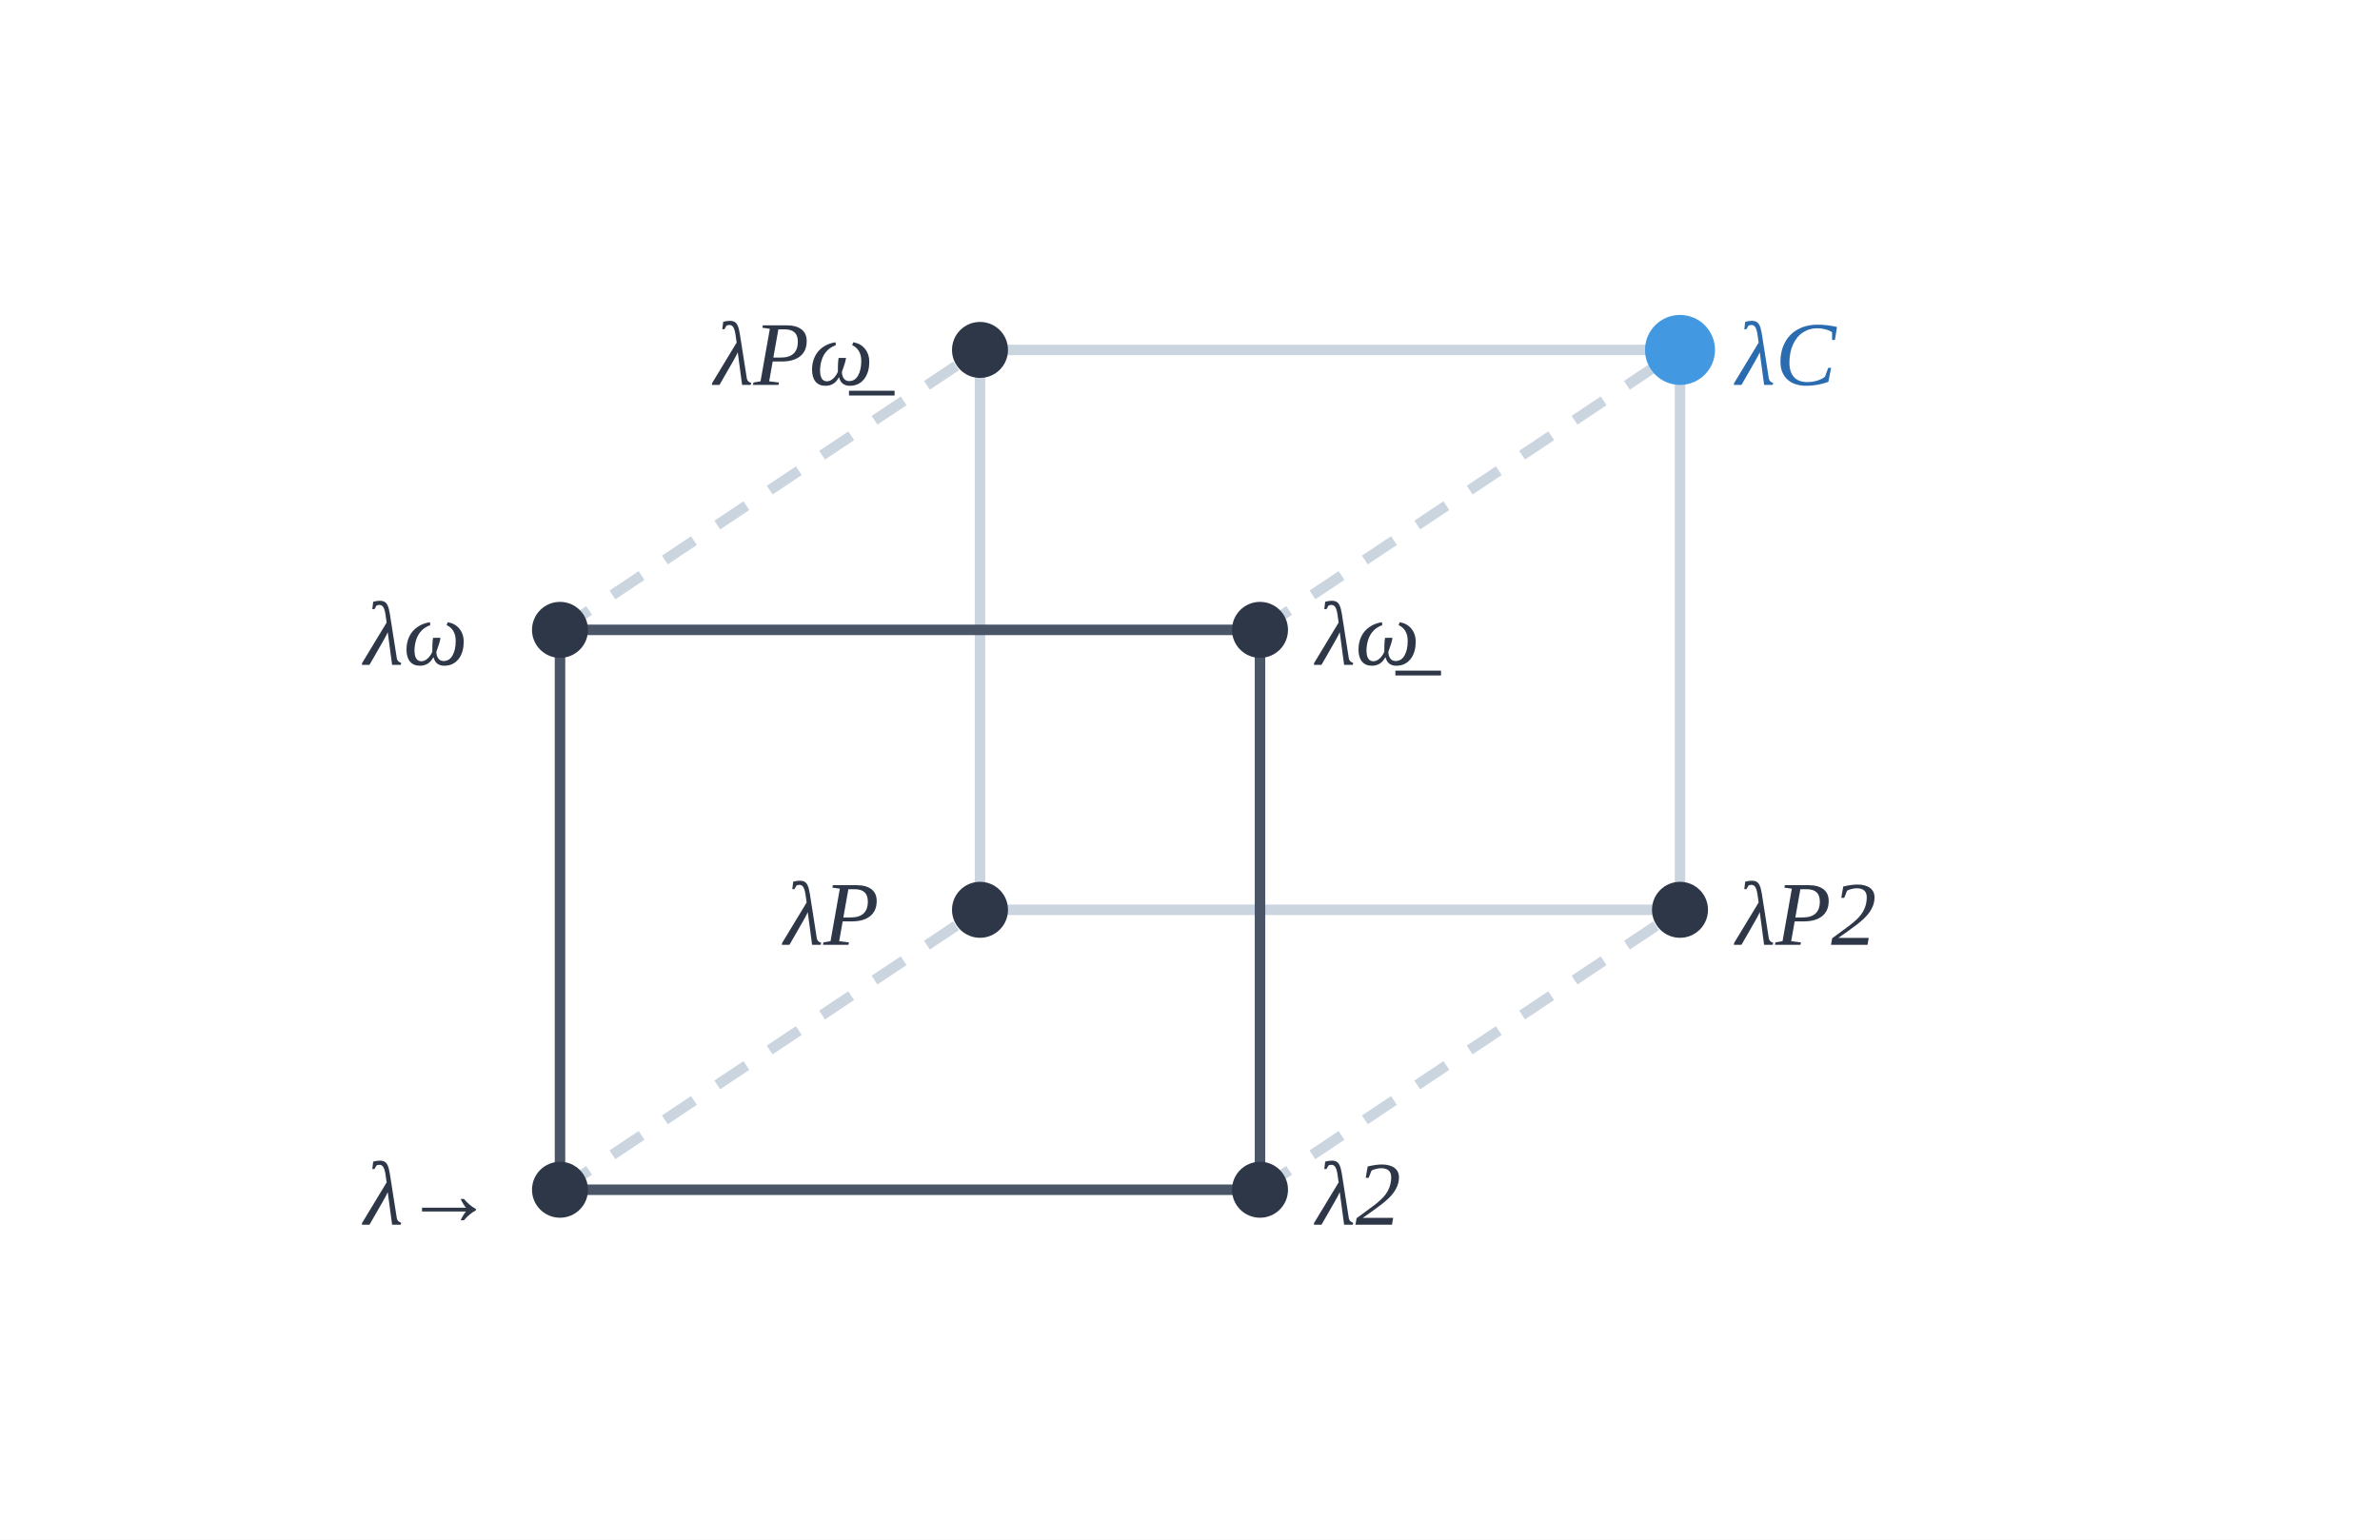
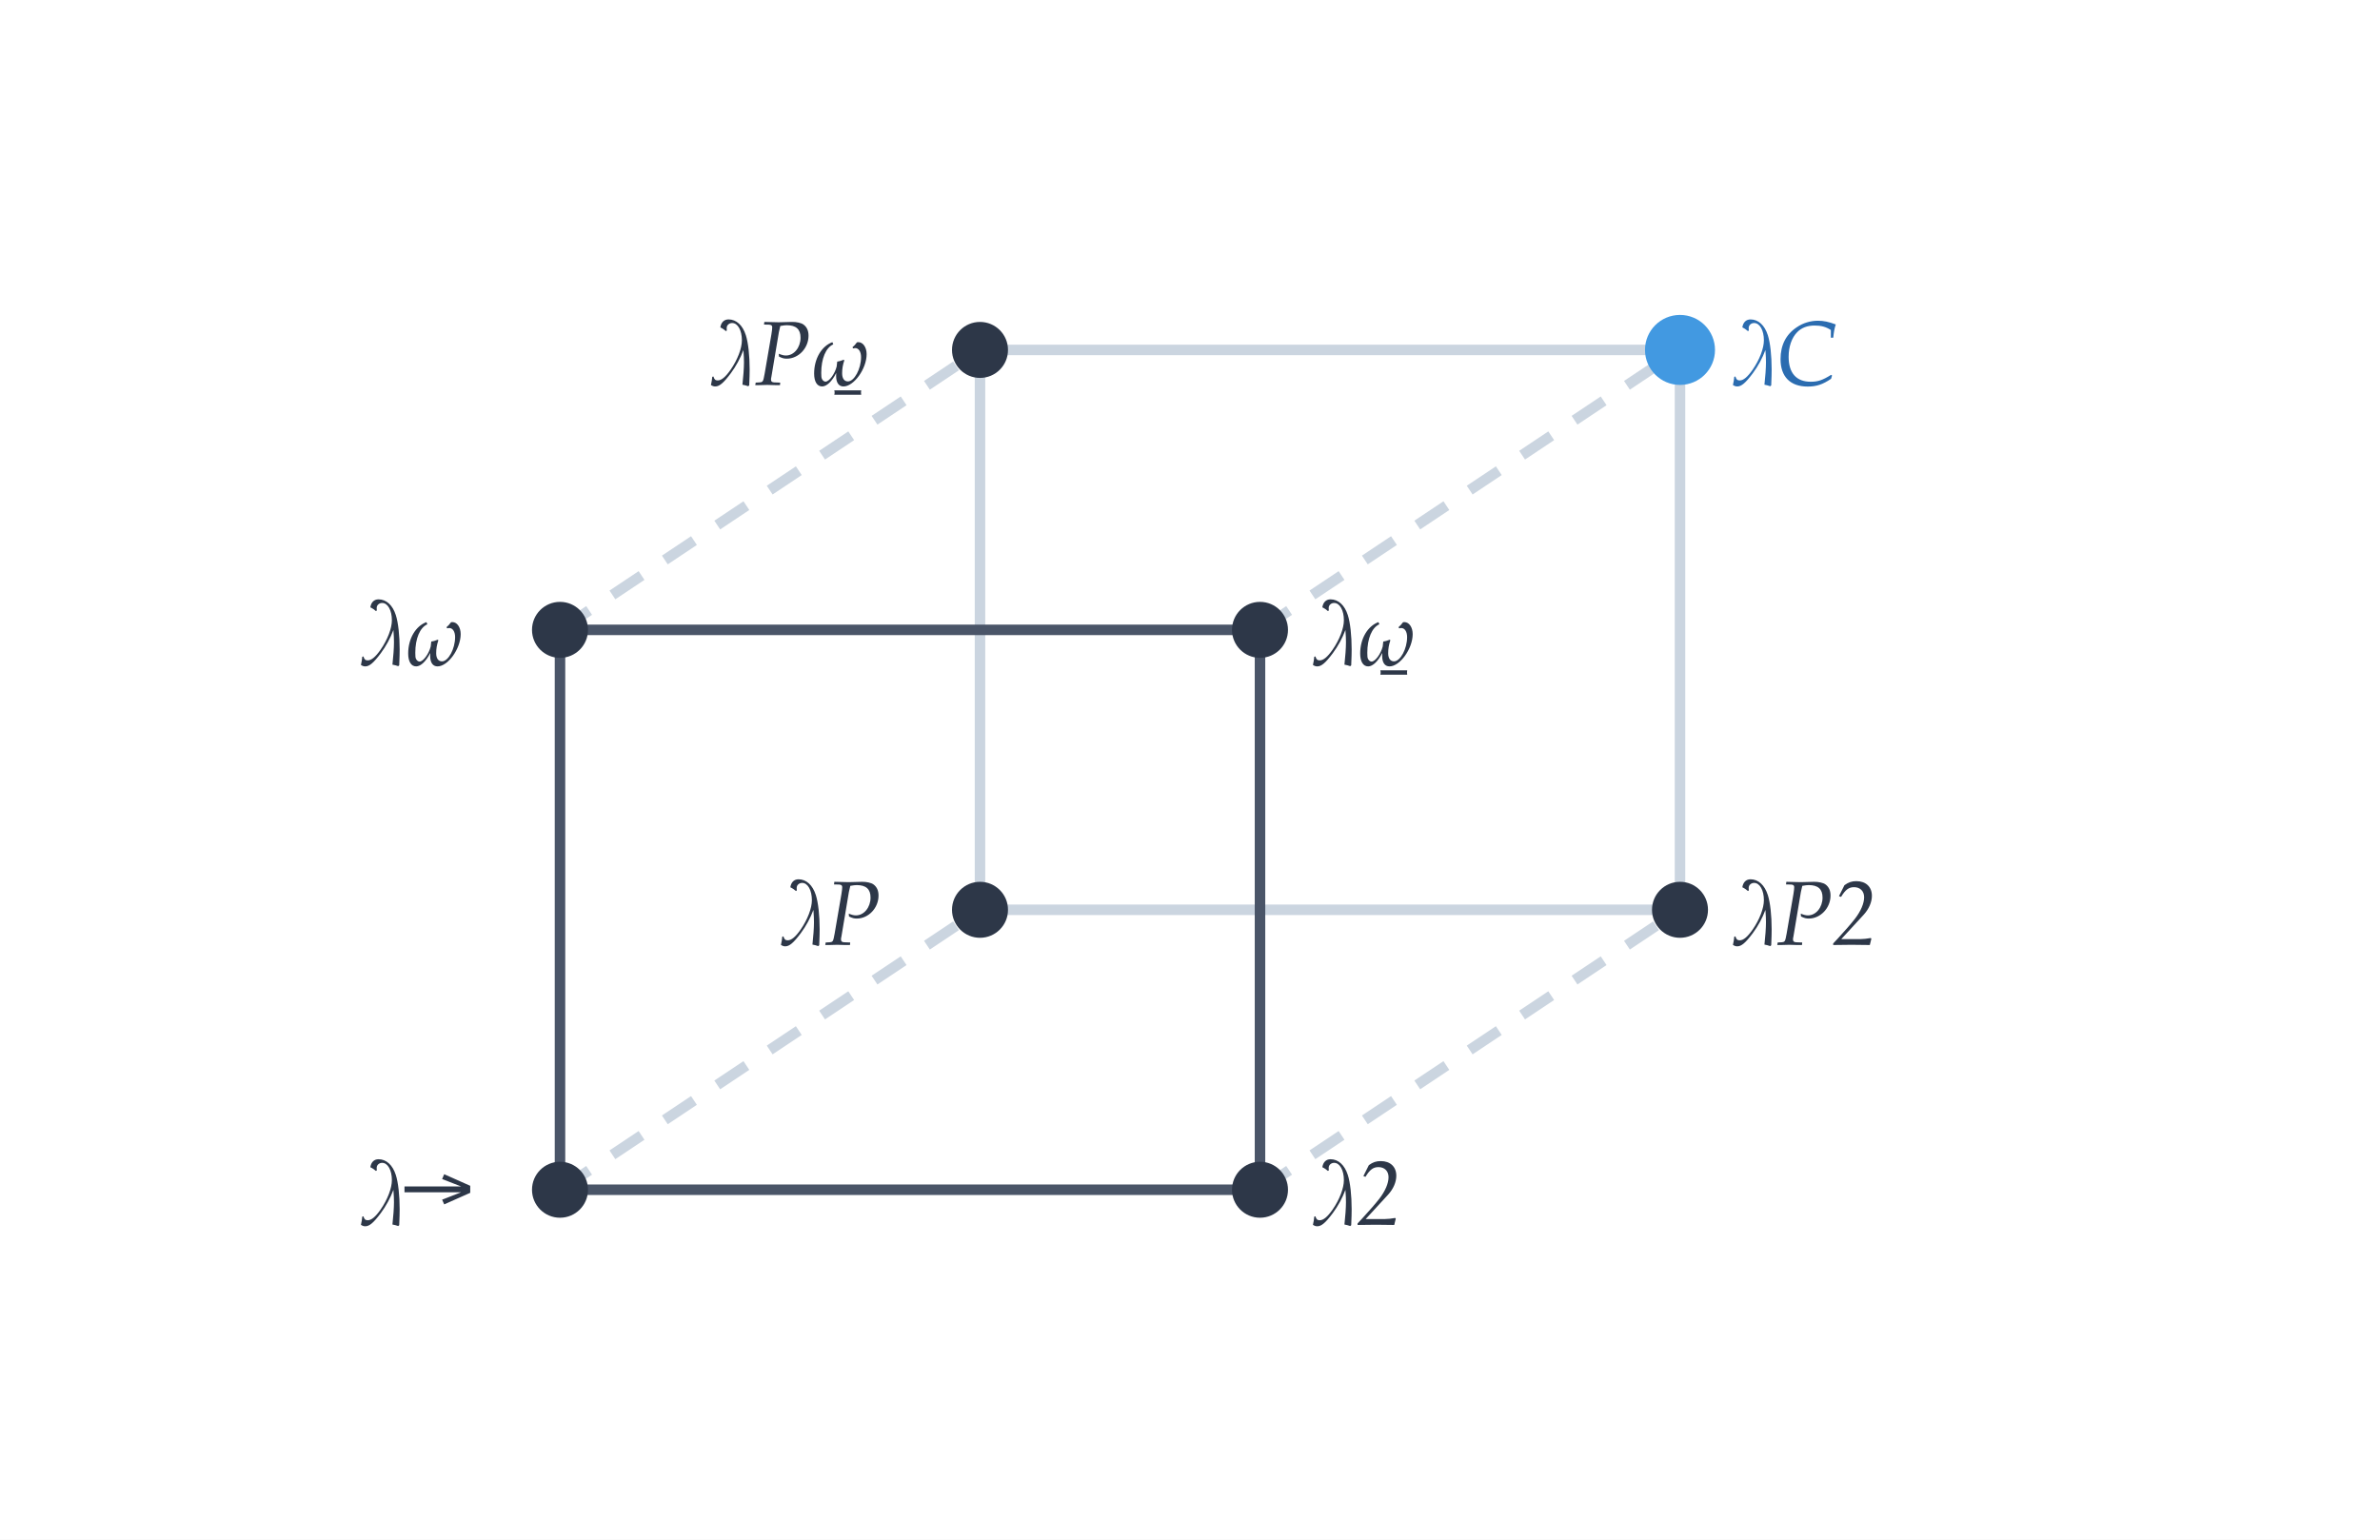
<svg xmlns="http://www.w3.org/2000/svg" width="340" height="220">
  <rect width="340" height="220" fill="white" />
  <line x1="140" y1="130" x2="240" y2="130" stroke="#cbd5e0" stroke-width="1.5" />
  <line x1="140" y1="130" x2="140" y2="50" stroke="#cbd5e0" stroke-width="1.5" />
  <line x1="240" y1="130" x2="240" y2="50" stroke="#cbd5e0" stroke-width="1.5" />
  <line x1="140" y1="50" x2="240" y2="50" stroke="#cbd5e0" stroke-width="1.5" />
  <line x1="80" y1="170" x2="140" y2="130" stroke="#cbd5e0" stroke-width="1.5" stroke-dasharray="5,4" />
  <line x1="180" y1="170" x2="240" y2="130" stroke="#cbd5e0" stroke-width="1.5" stroke-dasharray="5,4" />
  <line x1="80" y1="90" x2="140" y2="50" stroke="#cbd5e0" stroke-width="1.5" stroke-dasharray="5,4" />
  <line x1="180" y1="90" x2="240" y2="50" stroke="#cbd5e0" stroke-width="1.5" stroke-dasharray="5,4" />
  <line x1="80" y1="170" x2="180" y2="170" stroke="#4a5568" stroke-width="1.5" />
  <line x1="80" y1="170" x2="80" y2="90" stroke="#4a5568" stroke-width="1.5" />
  <line x1="180" y1="170" x2="180" y2="90" stroke="#4a5568" stroke-width="1.5" />
  <line x1="80" y1="90" x2="180" y2="90" stroke="#4a5568" stroke-width="1.5" />
  <circle cx="80" cy="170" r="4" fill="#2d3748" />
  <circle cx="180" cy="170" r="4" fill="#2d3748" />
  <circle cx="80" cy="90" r="4" fill="#2d3748" />
  <circle cx="180" cy="90" r="4" fill="#2d3748" />
  <circle cx="140" cy="130" r="4" fill="#2d3748" />
  <circle cx="240" cy="130" r="4" fill="#2d3748" />
  <circle cx="140" cy="50" r="4" fill="#2d3748" />
  <circle cx="240" cy="50" r="5" fill="#4299e1" />
-   <text x="52" y="175" font-family="Times New Roman, serif" font-size="13" fill="#2d3748" font-style="italic">λ→</text>
-   <text x="188" y="175" font-family="Times New Roman, serif" font-size="13" fill="#2d3748" font-style="italic">λ2</text>
-   <text x="52" y="95" font-family="Times New Roman, serif" font-size="13" fill="#2d3748" font-style="italic">λω</text>
-   <text x="188" y="95" font-family="Times New Roman, serif" font-size="13" fill="#2d3748" font-style="italic">λω̲</text>
-   <text x="112" y="135" font-family="Times New Roman, serif" font-size="13" fill="#2d3748" font-style="italic">λP</text>
-   <text x="248" y="135" font-family="Times New Roman, serif" font-size="13" fill="#2d3748" font-style="italic">λP2</text>
-   <text x="102" y="55" font-family="Times New Roman, serif" font-size="13" fill="#2d3748" font-style="italic">λPω̲</text>
-   <text x="248" y="55" font-family="Times New Roman, serif" font-size="13" fill="#2b6cb0" font-style="italic">λC</text>
+   <text x="52" y="175" font-family="Linux Libertine, Palatino, TeX Gyre Pagella, DejaVu Serif, Times New Roman, serif" font-size="13" fill="#2d3748" font-style="italic">λ→</text>
+   <text x="188" y="175" font-family="Linux Libertine, Palatino, TeX Gyre Pagella, DejaVu Serif, Times New Roman, serif" font-size="13" fill="#2d3748" font-style="italic">λ2</text>
+   <text x="52" y="95" font-family="Linux Libertine, Palatino, TeX Gyre Pagella, DejaVu Serif, Times New Roman, serif" font-size="13" fill="#2d3748" font-style="italic">λω</text>
+   <text x="188" y="95" font-family="Linux Libertine, Palatino, TeX Gyre Pagella, DejaVu Serif, Times New Roman, serif" font-size="13" fill="#2d3748" font-style="italic">λω̲</text>
+   <text x="112" y="135" font-family="Linux Libertine, Palatino, TeX Gyre Pagella, DejaVu Serif, Times New Roman, serif" font-size="13" fill="#2d3748" font-style="italic">λP</text>
+   <text x="248" y="135" font-family="Linux Libertine, Palatino, TeX Gyre Pagella, DejaVu Serif, Times New Roman, serif" font-size="13" fill="#2d3748" font-style="italic">λP2</text>
+   <text x="102" y="55" font-family="Linux Libertine, Palatino, TeX Gyre Pagella, DejaVu Serif, Times New Roman, serif" font-size="13" fill="#2d3748" font-style="italic">λPω̲</text>
+   <text x="248" y="55" font-family="Linux Libertine, Palatino, TeX Gyre Pagella, DejaVu Serif, Times New Roman, serif" font-size="13" fill="#2b6cb0" font-style="italic">λC</text>
</svg>
